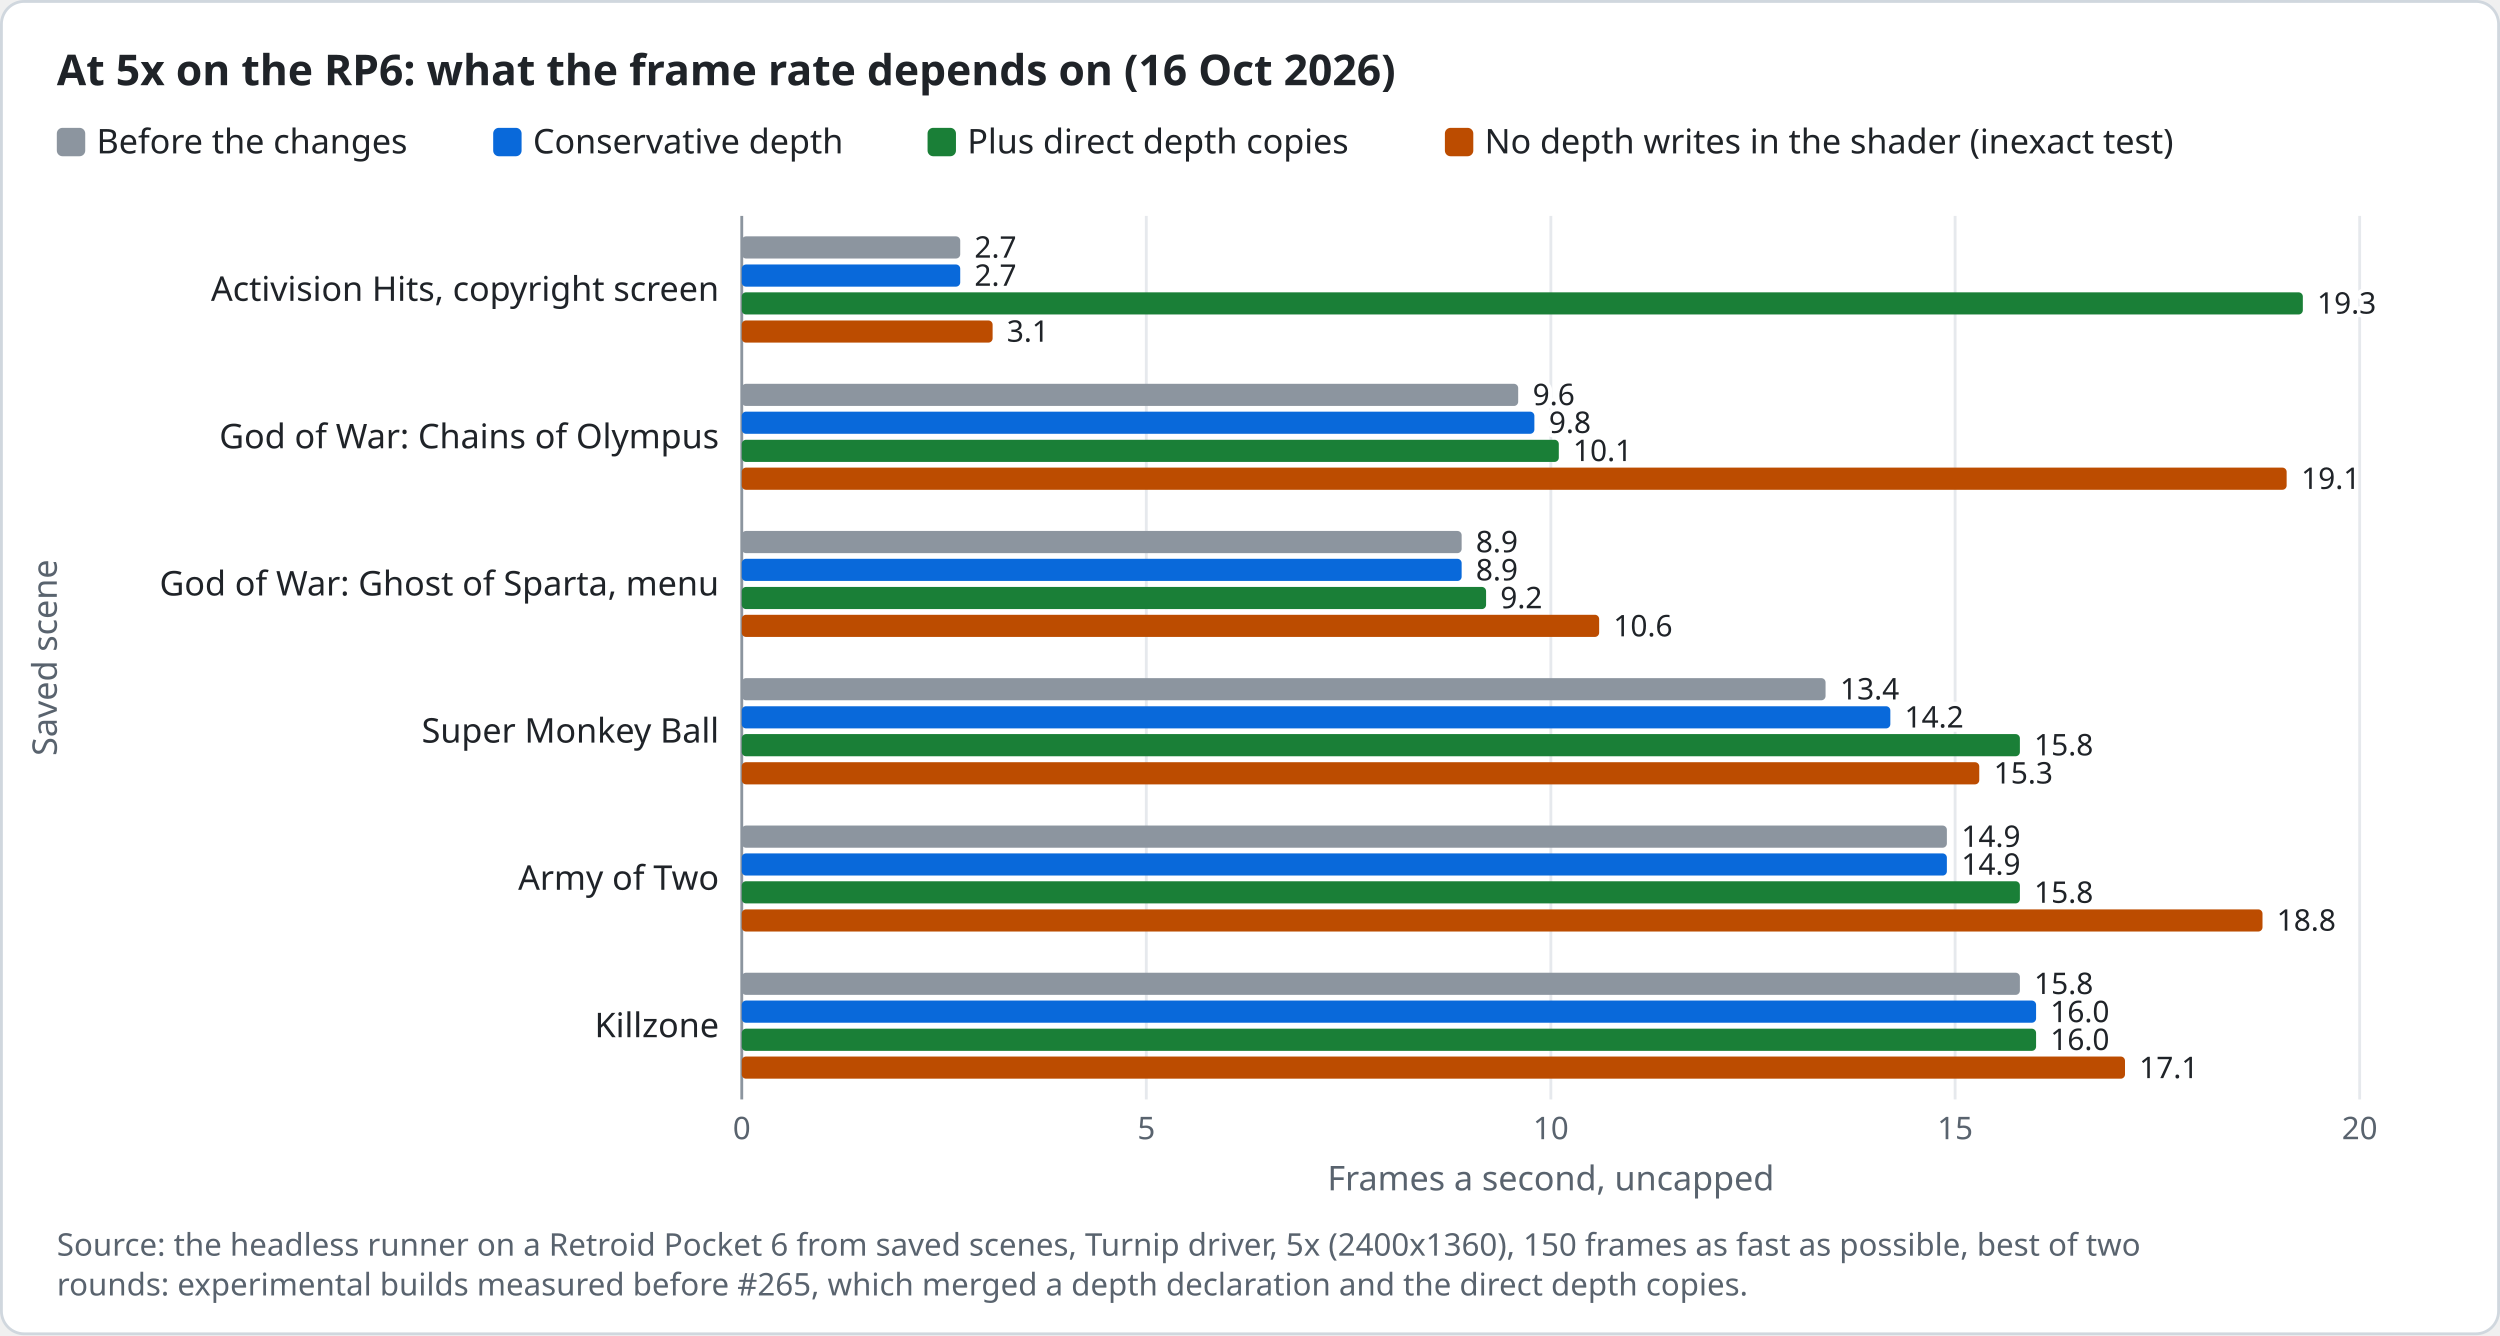
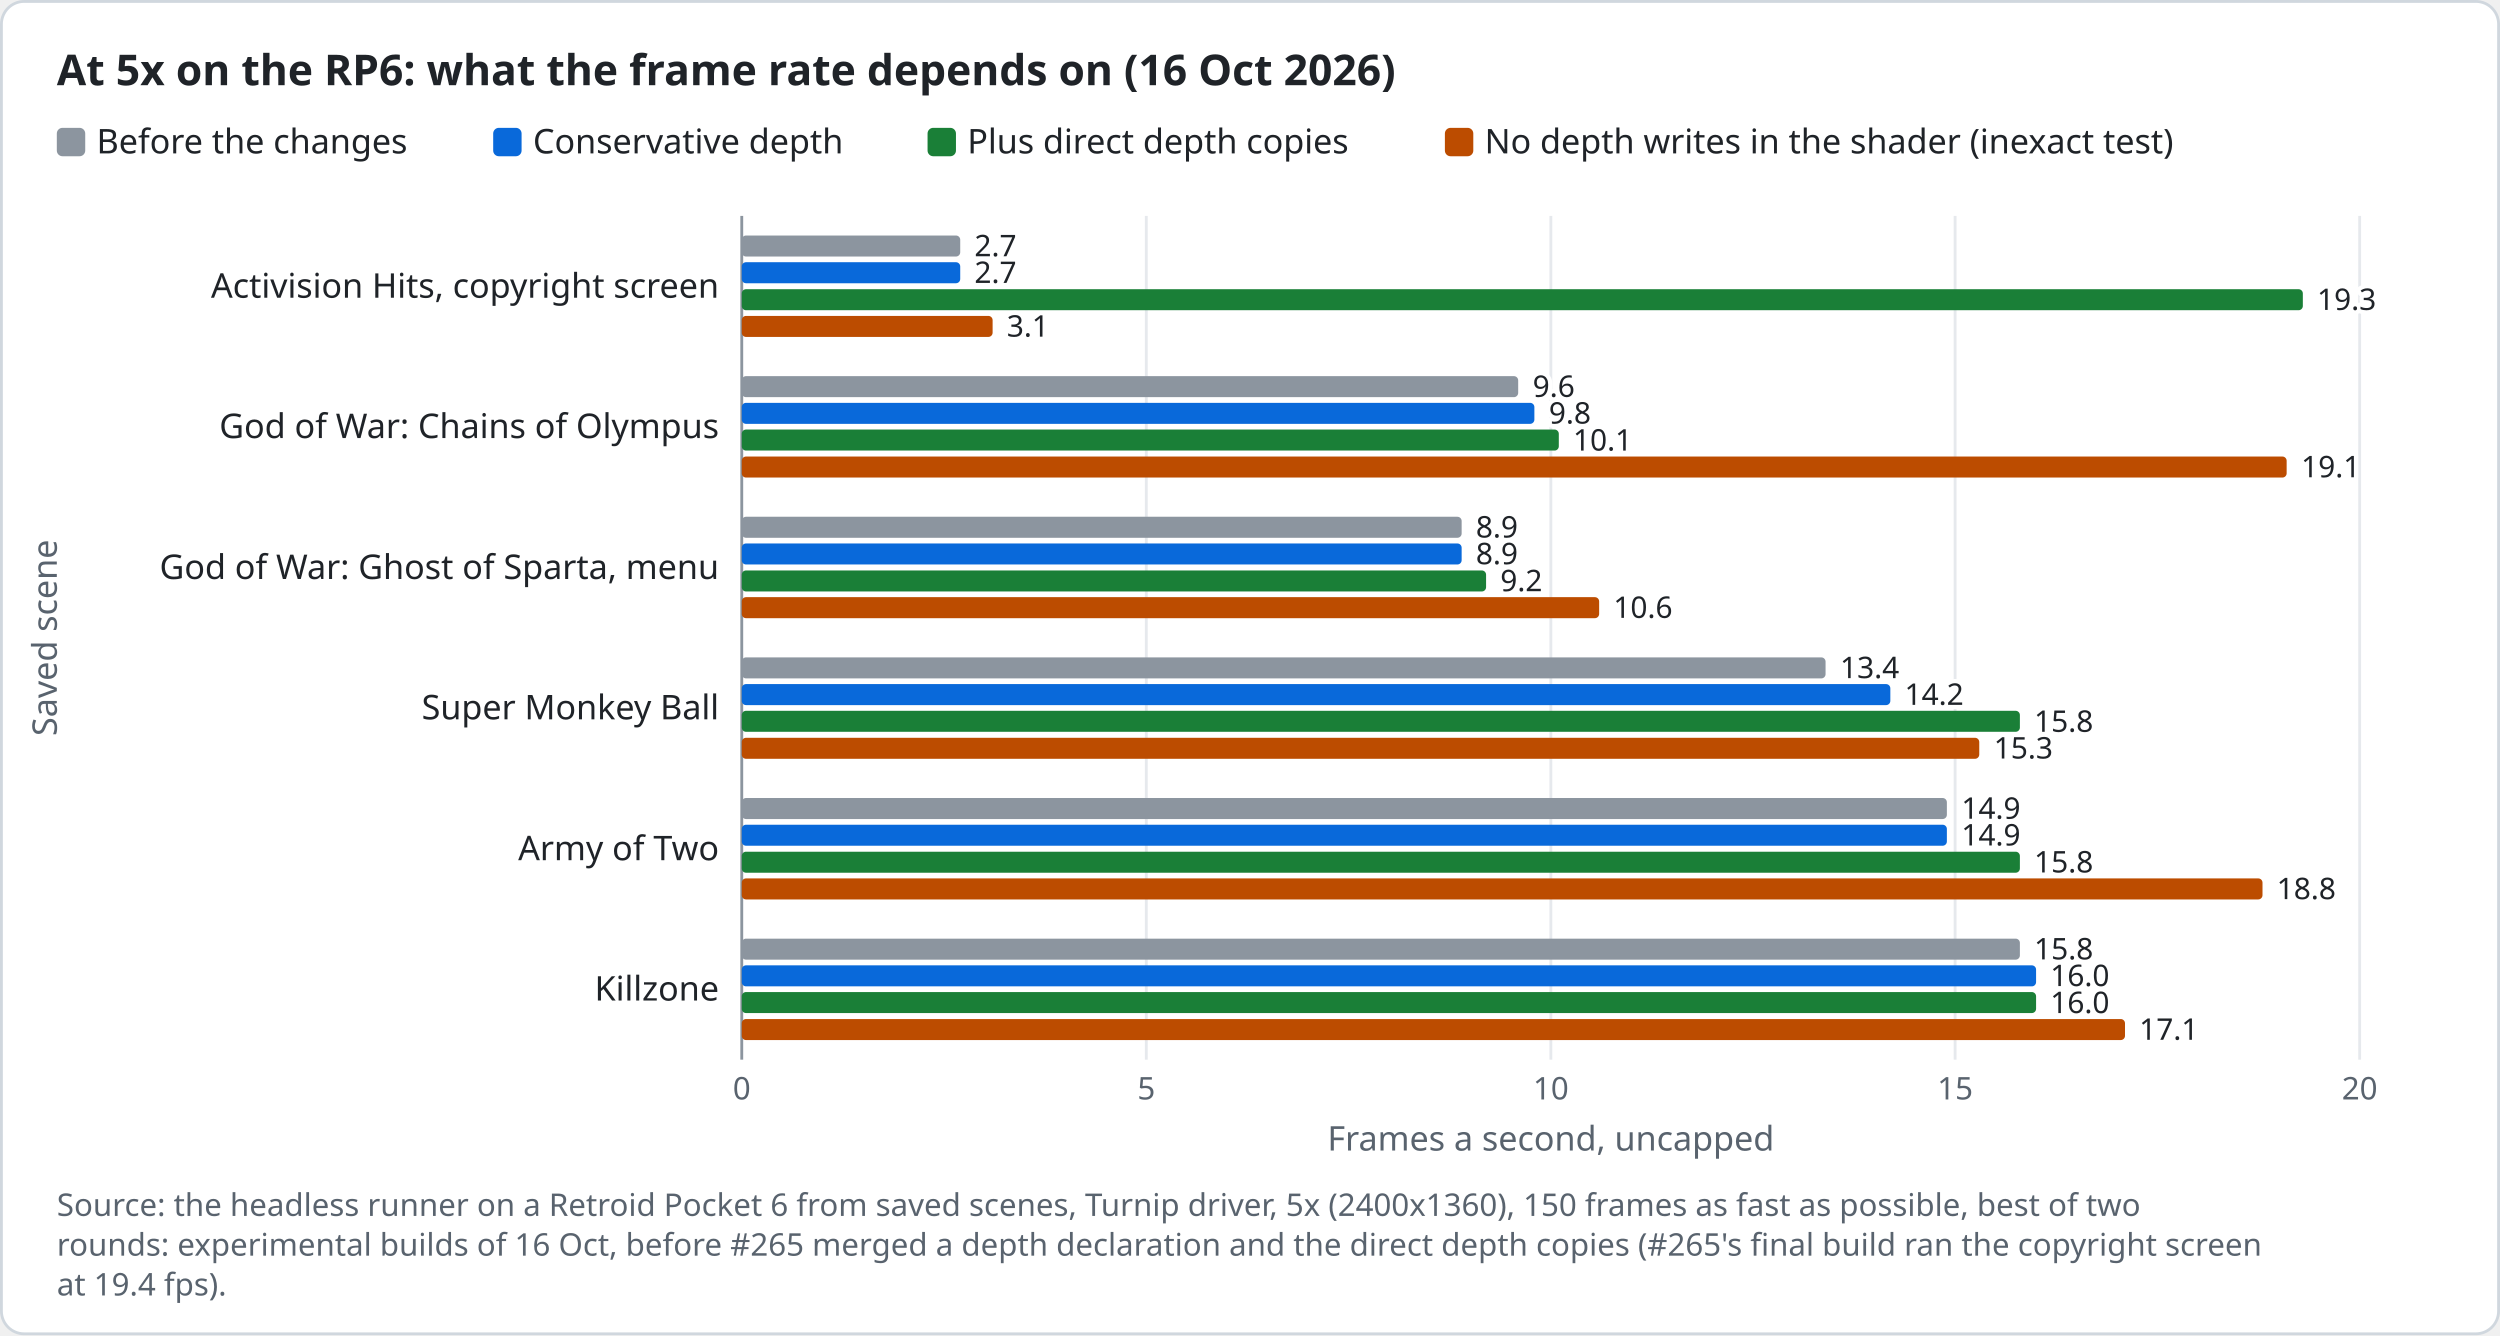
<svg xmlns="http://www.w3.org/2000/svg" width="880" height="470" viewBox="0 0 880 470" role="img" aria-labelledby="title desc" font-family="-apple-system, BlinkMacSystemFont, Segoe UI, Noto Sans, Helvetica, Arial, sans-serif">
  <rect x="0.5" y="0.5" width="879" height="469" rx="8" fill="#ffffff" stroke="#d0d7de" />
  <text x="20" y="30" font-size="15" fill="#1f2328" font-weight="600">At 5x on the RP6: what the frame rate depends on (16 Oct 2026)</text>
  <rect x="20" y="45" width="10" height="10" rx="2" fill="#8c959f" />
  <text x="34" y="54" font-size="12" fill="#1f2328">Before the changes</text>
  <rect x="173.6" y="45" width="10" height="10" rx="2" fill="#0969da" />
  <text x="187.6" y="54" font-size="12" fill="#1f2328">Conservative depth</text>
  <rect x="326.5" y="45" width="10" height="10" rx="2" fill="#1a7f37" />
  <text x="340.5" y="54" font-size="12" fill="#1f2328">Plus direct depth copies</text>
  <rect x="508.6" y="45" width="10" height="10" rx="2" fill="#bc4c00" />
  <text x="522.6" y="54" font-size="12" fill="#1f2328">No depth writes in the shader (inexact test)</text>
-   <text x="20" y="442" font-size="11" fill="#59636e">Source: the headless runner on a Retroid Pocket 6 from saved scenes, Turnip driver, 5x (2400x1360), 150 frames as fast as possible, best of two</text>
-   <text x="20" y="456" font-size="11" fill="#59636e">rounds: experimental builds measured before #265, which merged a depth declaration and the direct depth copies.</text>
-   <line x1="261.1" y1="76" x2="261.1" y2="387" stroke="#8c959f" stroke-width="1" />
-   <text x="261.1" y="401" font-size="11" fill="#59636e" text-anchor="middle">0</text>
-   <line x1="403.5" y1="76" x2="403.5" y2="387" stroke="#e6e9ed" stroke-width="1" />
-   <text x="403.5" y="401" font-size="11" fill="#59636e" text-anchor="middle">5</text>
-   <line x1="545.9" y1="76" x2="545.9" y2="387" stroke="#e6e9ed" stroke-width="1" />
-   <text x="545.9" y="401" font-size="11" fill="#59636e" text-anchor="middle">10</text>
-   <line x1="688.2" y1="76" x2="688.2" y2="387" stroke="#e6e9ed" stroke-width="1" />
-   <text x="688.2" y="401" font-size="11" fill="#59636e" text-anchor="middle">15</text>
-   <line x1="830.6" y1="76" x2="830.6" y2="387" stroke="#e6e9ed" stroke-width="1" />
-   <text x="830.6" y="401" font-size="11" fill="#59636e" text-anchor="middle">20</text>
-   <text x="253.1" y="105.9" font-size="12" fill="#1f2328" text-anchor="end">Activision Hits, copyright screen</text>
-   <rect x="261.1" y="83.2" width="76.9" height="7.8" rx="1.5" fill="#8c959f" />
-   <rect x="261.1" y="93.1" width="76.9" height="7.8" rx="1.5" fill="#0969da" />
-   <rect x="261.1" y="102.9" width="549.5" height="7.8" rx="1.5" fill="#1a7f37" />
-   <rect x="261.1" y="112.8" width="88.3" height="7.8" rx="1.5" fill="#bc4c00" />
-   <text x="253.1" y="157.8" font-size="12" fill="#1f2328" text-anchor="end">God of War: Chains of Olympus</text>
-   <rect x="261.1" y="135.1" width="273.3" height="7.8" rx="1.5" fill="#8c959f" />
-   <rect x="261.1" y="144.9" width="279" height="7.8" rx="1.5" fill="#0969da" />
-   <rect x="261.1" y="154.8" width="287.6" height="7.8" rx="1.5" fill="#1a7f37" />
-   <rect x="261.1" y="164.6" width="543.8" height="7.8" rx="1.5" fill="#bc4c00" />
-   <text x="253.1" y="209.6" font-size="12" fill="#1f2328" text-anchor="end">God of War: Ghost of Sparta, menu</text>
-   <rect x="261.1" y="186.9" width="253.4" height="7.8" rx="1.5" fill="#8c959f" />
-   <rect x="261.1" y="196.7" width="253.4" height="7.8" rx="1.5" fill="#0969da" />
-   <rect x="261.1" y="206.6" width="262" height="7.8" rx="1.5" fill="#1a7f37" />
-   <rect x="261.1" y="216.4" width="301.8" height="7.8" rx="1.5" fill="#bc4c00" />
-   <text x="253.1" y="261.4" font-size="12" fill="#1f2328" text-anchor="end">Super Monkey Ball</text>
-   <rect x="261.1" y="238.7" width="381.5" height="7.8" rx="1.5" fill="#8c959f" />
-   <rect x="261.1" y="248.6" width="404.3" height="7.8" rx="1.5" fill="#0969da" />
-   <rect x="261.1" y="258.4" width="449.9" height="7.8" rx="1.5" fill="#1a7f37" />
-   <rect x="261.1" y="268.3" width="435.6" height="7.8" rx="1.5" fill="#bc4c00" />
-   <text x="253.1" y="313.2" font-size="12" fill="#1f2328" text-anchor="end">Army of Two</text>
-   <rect x="261.1" y="290.6" width="424.2" height="7.8" rx="1.5" fill="#8c959f" />
-   <rect x="261.1" y="300.4" width="424.2" height="7.8" rx="1.5" fill="#0969da" />
-   <rect x="261.1" y="310.2" width="449.9" height="7.8" rx="1.5" fill="#1a7f37" />
-   <rect x="261.1" y="320.1" width="535.3" height="7.8" rx="1.5" fill="#bc4c00" />
-   <text x="253.1" y="365.1" font-size="12" fill="#1f2328" text-anchor="end">Killzone</text>
-   <rect x="261.1" y="342.4" width="449.9" height="7.8" rx="1.5" fill="#8c959f" />
-   <rect x="261.1" y="352.2" width="455.6" height="7.8" rx="1.5" fill="#0969da" />
-   <rect x="261.1" y="362.1" width="455.6" height="7.8" rx="1.5" fill="#1a7f37" />
-   <rect x="261.1" y="371.9" width="486.9" height="7.8" rx="1.5" fill="#bc4c00" />
-   <text x="343" y="90.7" font-size="10.5" fill="#1f2328" stroke="#ffffff" stroke-width="3" stroke-linejoin="round" paint-order="stroke">2.7</text>
-   <text x="343" y="100.6" font-size="10.5" fill="#1f2328" stroke="#ffffff" stroke-width="3" stroke-linejoin="round" paint-order="stroke">2.7</text>
-   <text x="815.6" y="110.4" font-size="10.5" fill="#1f2328" stroke="#ffffff" stroke-width="3" stroke-linejoin="round" paint-order="stroke">19.3</text>
-   <text x="354.4" y="120.3" font-size="10.5" fill="#1f2328" stroke="#ffffff" stroke-width="3" stroke-linejoin="round" paint-order="stroke">3.1</text>
-   <text x="539.5" y="142.6" font-size="10.5" fill="#1f2328" stroke="#ffffff" stroke-width="3" stroke-linejoin="round" paint-order="stroke">9.6</text>
-   <text x="545.2" y="152.4" font-size="10.5" fill="#1f2328" stroke="#ffffff" stroke-width="3" stroke-linejoin="round" paint-order="stroke">9.8</text>
-   <text x="553.7" y="162.3" font-size="10.5" fill="#1f2328" stroke="#ffffff" stroke-width="3" stroke-linejoin="round" paint-order="stroke">10.1</text>
-   <text x="810" y="172.1" font-size="10.5" fill="#1f2328" stroke="#ffffff" stroke-width="3" stroke-linejoin="round" paint-order="stroke">19.1</text>
-   <text x="519.5" y="194.4" font-size="10.5" fill="#1f2328" stroke="#ffffff" stroke-width="3" stroke-linejoin="round" paint-order="stroke">8.9</text>
-   <text x="519.5" y="204.3" font-size="10.5" fill="#1f2328" stroke="#ffffff" stroke-width="3" stroke-linejoin="round" paint-order="stroke">8.9</text>
-   <text x="528.1" y="214.1" font-size="10.5" fill="#1f2328" stroke="#ffffff" stroke-width="3" stroke-linejoin="round" paint-order="stroke">9.2</text>
-   <text x="567.9" y="224" font-size="10.5" fill="#1f2328" stroke="#ffffff" stroke-width="3" stroke-linejoin="round" paint-order="stroke">10.6</text>
-   <text x="647.7" y="246.2" font-size="10.5" fill="#1f2328" stroke="#ffffff" stroke-width="3" stroke-linejoin="round" paint-order="stroke">13.4</text>
-   <text x="670.4" y="256.1" font-size="10.5" fill="#1f2328" stroke="#ffffff" stroke-width="3" stroke-linejoin="round" paint-order="stroke">14.2</text>
-   <text x="716" y="265.9" font-size="10.5" fill="#1f2328" stroke="#ffffff" stroke-width="3" stroke-linejoin="round" paint-order="stroke">15.8</text>
-   <text x="701.8" y="275.8" font-size="10.5" fill="#1f2328" stroke="#ffffff" stroke-width="3" stroke-linejoin="round" paint-order="stroke">15.3</text>
-   <text x="690.4" y="298.1" font-size="10.5" fill="#1f2328" stroke="#ffffff" stroke-width="3" stroke-linejoin="round" paint-order="stroke">14.9</text>
-   <text x="690.4" y="307.9" font-size="10.5" fill="#1f2328" stroke="#ffffff" stroke-width="3" stroke-linejoin="round" paint-order="stroke">14.9</text>
-   <text x="716" y="317.8" font-size="10.5" fill="#1f2328" stroke="#ffffff" stroke-width="3" stroke-linejoin="round" paint-order="stroke">15.8</text>
-   <text x="801.4" y="327.6" font-size="10.5" fill="#1f2328" stroke="#ffffff" stroke-width="3" stroke-linejoin="round" paint-order="stroke">18.8</text>
-   <text x="716" y="349.9" font-size="10.5" fill="#1f2328" stroke="#ffffff" stroke-width="3" stroke-linejoin="round" paint-order="stroke">15.8</text>
-   <text x="721.7" y="359.8" font-size="10.5" fill="#1f2328" stroke="#ffffff" stroke-width="3" stroke-linejoin="round" paint-order="stroke">16.0</text>
-   <text x="721.7" y="369.6" font-size="10.5" fill="#1f2328" stroke="#ffffff" stroke-width="3" stroke-linejoin="round" paint-order="stroke">16.0</text>
-   <text x="753" y="379.5" font-size="10.5" fill="#1f2328" stroke="#ffffff" stroke-width="3" stroke-linejoin="round" paint-order="stroke">17.1</text>
-   <text x="0" y="0" font-size="12" fill="#59636e" text-anchor="middle" transform="translate(20 231.5) rotate(-90)">Saved scene</text>
-   <text x="545.9" y="419" font-size="12" fill="#59636e" text-anchor="middle">Frames a second, uncapped</text>
+   <text x="20" y="428" font-size="11" fill="#59636e">Source: the headless runner on a Retroid Pocket 6 from saved scenes, Turnip driver, 5x (2400x1360), 150 frames as fast as possible, best of two</text>
+   <text x="20" y="442" font-size="11" fill="#59636e">rounds: experimental builds of 16 Oct, before #265 merged a depth declaration and the direct depth copies (#265's final build ran the copyright screen</text>
+   <text x="20" y="456" font-size="11" fill="#59636e">at 19.4 fps).</text>
+   <line x1="261.1" y1="76" x2="261.1" y2="373" stroke="#8c959f" stroke-width="1" />
+   <text x="261.1" y="387" font-size="11" fill="#59636e" text-anchor="middle">0</text>
+   <line x1="403.5" y1="76" x2="403.5" y2="373" stroke="#e6e9ed" stroke-width="1" />
+   <text x="403.5" y="387" font-size="11" fill="#59636e" text-anchor="middle">5</text>
+   <line x1="545.9" y1="76" x2="545.9" y2="373" stroke="#e6e9ed" stroke-width="1" />
+   <text x="545.9" y="387" font-size="11" fill="#59636e" text-anchor="middle">10</text>
+   <line x1="688.2" y1="76" x2="688.2" y2="373" stroke="#e6e9ed" stroke-width="1" />
+   <text x="688.2" y="387" font-size="11" fill="#59636e" text-anchor="middle">15</text>
+   <line x1="830.6" y1="76" x2="830.6" y2="373" stroke="#e6e9ed" stroke-width="1" />
+   <text x="830.6" y="387" font-size="11" fill="#59636e" text-anchor="middle">20</text>
+   <text x="253.1" y="104.8" font-size="12" fill="#1f2328" text-anchor="end">Activision Hits, copyright screen</text>
+   <rect x="261.1" y="82.9" width="76.9" height="7.4" rx="1.5" fill="#8c959f" />
+   <rect x="261.1" y="92.3" width="76.9" height="7.4" rx="1.5" fill="#0969da" />
+   <rect x="261.1" y="101.8" width="549.5" height="7.4" rx="1.5" fill="#1a7f37" />
+   <rect x="261.1" y="111.2" width="88.3" height="7.4" rx="1.5" fill="#bc4c00" />
+   <text x="253.1" y="154.2" font-size="12" fill="#1f2328" text-anchor="end">God of War: Chains of Olympus</text>
+   <rect x="261.1" y="132.4" width="273.3" height="7.4" rx="1.5" fill="#8c959f" />
+   <rect x="261.1" y="141.8" width="279" height="7.4" rx="1.5" fill="#0969da" />
+   <rect x="261.1" y="151.2" width="287.6" height="7.4" rx="1.5" fill="#1a7f37" />
+   <rect x="261.1" y="160.7" width="543.8" height="7.4" rx="1.5" fill="#bc4c00" />
+   <text x="253.1" y="203.8" font-size="12" fill="#1f2328" text-anchor="end">God of War: Ghost of Sparta, menu</text>
+   <rect x="261.1" y="181.9" width="253.4" height="7.4" rx="1.5" fill="#8c959f" />
+   <rect x="261.1" y="191.3" width="253.4" height="7.4" rx="1.5" fill="#0969da" />
+   <rect x="261.1" y="200.8" width="262" height="7.4" rx="1.5" fill="#1a7f37" />
+   <rect x="261.1" y="210.2" width="301.8" height="7.4" rx="1.5" fill="#bc4c00" />
+   <text x="253.1" y="253.2" font-size="12" fill="#1f2328" text-anchor="end">Super Monkey Ball</text>
+   <rect x="261.1" y="231.4" width="381.5" height="7.4" rx="1.5" fill="#8c959f" />
+   <rect x="261.1" y="240.8" width="404.3" height="7.4" rx="1.5" fill="#0969da" />
+   <rect x="261.1" y="250.2" width="449.9" height="7.4" rx="1.5" fill="#1a7f37" />
+   <rect x="261.1" y="259.7" width="435.6" height="7.4" rx="1.5" fill="#bc4c00" />
+   <text x="253.1" y="302.8" font-size="12" fill="#1f2328" text-anchor="end">Army of Two</text>
+   <rect x="261.1" y="280.9" width="424.2" height="7.4" rx="1.5" fill="#8c959f" />
+   <rect x="261.1" y="290.3" width="424.2" height="7.4" rx="1.5" fill="#0969da" />
+   <rect x="261.1" y="299.8" width="449.9" height="7.4" rx="1.5" fill="#1a7f37" />
+   <rect x="261.1" y="309.2" width="535.3" height="7.4" rx="1.5" fill="#bc4c00" />
+   <text x="253.1" y="352.2" font-size="12" fill="#1f2328" text-anchor="end">Killzone</text>
+   <rect x="261.1" y="330.4" width="449.9" height="7.4" rx="1.5" fill="#8c959f" />
+   <rect x="261.1" y="339.8" width="455.6" height="7.4" rx="1.5" fill="#0969da" />
+   <rect x="261.1" y="349.2" width="455.6" height="7.4" rx="1.5" fill="#1a7f37" />
+   <rect x="261.1" y="358.7" width="486.9" height="7.4" rx="1.5" fill="#bc4c00" />
+   <text x="343" y="90.2" font-size="10.5" fill="#1f2328" stroke="#ffffff" stroke-width="3" stroke-linejoin="round" paint-order="stroke">2.7</text>
+   <text x="343" y="99.6" font-size="10.5" fill="#1f2328" stroke="#ffffff" stroke-width="3" stroke-linejoin="round" paint-order="stroke">2.7</text>
+   <text x="815.6" y="109.1" font-size="10.5" fill="#1f2328" stroke="#ffffff" stroke-width="3" stroke-linejoin="round" paint-order="stroke">19.3</text>
+   <text x="354.4" y="118.5" font-size="10.5" fill="#1f2328" stroke="#ffffff" stroke-width="3" stroke-linejoin="round" paint-order="stroke">3.1</text>
+   <text x="539.5" y="139.7" font-size="10.5" fill="#1f2328" stroke="#ffffff" stroke-width="3" stroke-linejoin="round" paint-order="stroke">9.6</text>
+   <text x="545.2" y="149.1" font-size="10.5" fill="#1f2328" stroke="#ffffff" stroke-width="3" stroke-linejoin="round" paint-order="stroke">9.8</text>
+   <text x="553.7" y="158.6" font-size="10.5" fill="#1f2328" stroke="#ffffff" stroke-width="3" stroke-linejoin="round" paint-order="stroke">10.1</text>
+   <text x="810" y="168" font-size="10.5" fill="#1f2328" stroke="#ffffff" stroke-width="3" stroke-linejoin="round" paint-order="stroke">19.1</text>
+   <text x="519.5" y="189.2" font-size="10.5" fill="#1f2328" stroke="#ffffff" stroke-width="3" stroke-linejoin="round" paint-order="stroke">8.9</text>
+   <text x="519.5" y="198.6" font-size="10.5" fill="#1f2328" stroke="#ffffff" stroke-width="3" stroke-linejoin="round" paint-order="stroke">8.9</text>
+   <text x="528.1" y="208.1" font-size="10.5" fill="#1f2328" stroke="#ffffff" stroke-width="3" stroke-linejoin="round" paint-order="stroke">9.2</text>
+   <text x="567.9" y="217.5" font-size="10.5" fill="#1f2328" stroke="#ffffff" stroke-width="3" stroke-linejoin="round" paint-order="stroke">10.6</text>
+   <text x="647.7" y="238.7" font-size="10.5" fill="#1f2328" stroke="#ffffff" stroke-width="3" stroke-linejoin="round" paint-order="stroke">13.4</text>
+   <text x="670.4" y="248.1" font-size="10.5" fill="#1f2328" stroke="#ffffff" stroke-width="3" stroke-linejoin="round" paint-order="stroke">14.2</text>
+   <text x="716" y="257.6" font-size="10.5" fill="#1f2328" stroke="#ffffff" stroke-width="3" stroke-linejoin="round" paint-order="stroke">15.8</text>
+   <text x="701.8" y="267" font-size="10.5" fill="#1f2328" stroke="#ffffff" stroke-width="3" stroke-linejoin="round" paint-order="stroke">15.3</text>
+   <text x="690.4" y="288.2" font-size="10.5" fill="#1f2328" stroke="#ffffff" stroke-width="3" stroke-linejoin="round" paint-order="stroke">14.9</text>
+   <text x="690.4" y="297.6" font-size="10.5" fill="#1f2328" stroke="#ffffff" stroke-width="3" stroke-linejoin="round" paint-order="stroke">14.9</text>
+   <text x="716" y="307.1" font-size="10.5" fill="#1f2328" stroke="#ffffff" stroke-width="3" stroke-linejoin="round" paint-order="stroke">15.8</text>
+   <text x="801.4" y="316.5" font-size="10.5" fill="#1f2328" stroke="#ffffff" stroke-width="3" stroke-linejoin="round" paint-order="stroke">18.8</text>
+   <text x="716" y="337.7" font-size="10.5" fill="#1f2328" stroke="#ffffff" stroke-width="3" stroke-linejoin="round" paint-order="stroke">15.8</text>
+   <text x="721.7" y="347.1" font-size="10.5" fill="#1f2328" stroke="#ffffff" stroke-width="3" stroke-linejoin="round" paint-order="stroke">16.0</text>
+   <text x="721.7" y="356.6" font-size="10.5" fill="#1f2328" stroke="#ffffff" stroke-width="3" stroke-linejoin="round" paint-order="stroke">16.0</text>
+   <text x="753" y="366" font-size="10.5" fill="#1f2328" stroke="#ffffff" stroke-width="3" stroke-linejoin="round" paint-order="stroke">17.1</text>
+   <text x="0" y="0" font-size="12" fill="#59636e" text-anchor="middle" transform="translate(20 224.5) rotate(-90)">Saved scene</text>
+   <text x="545.9" y="405" font-size="12" fill="#59636e" text-anchor="middle">Frames a second, uncapped</text>
</svg>
